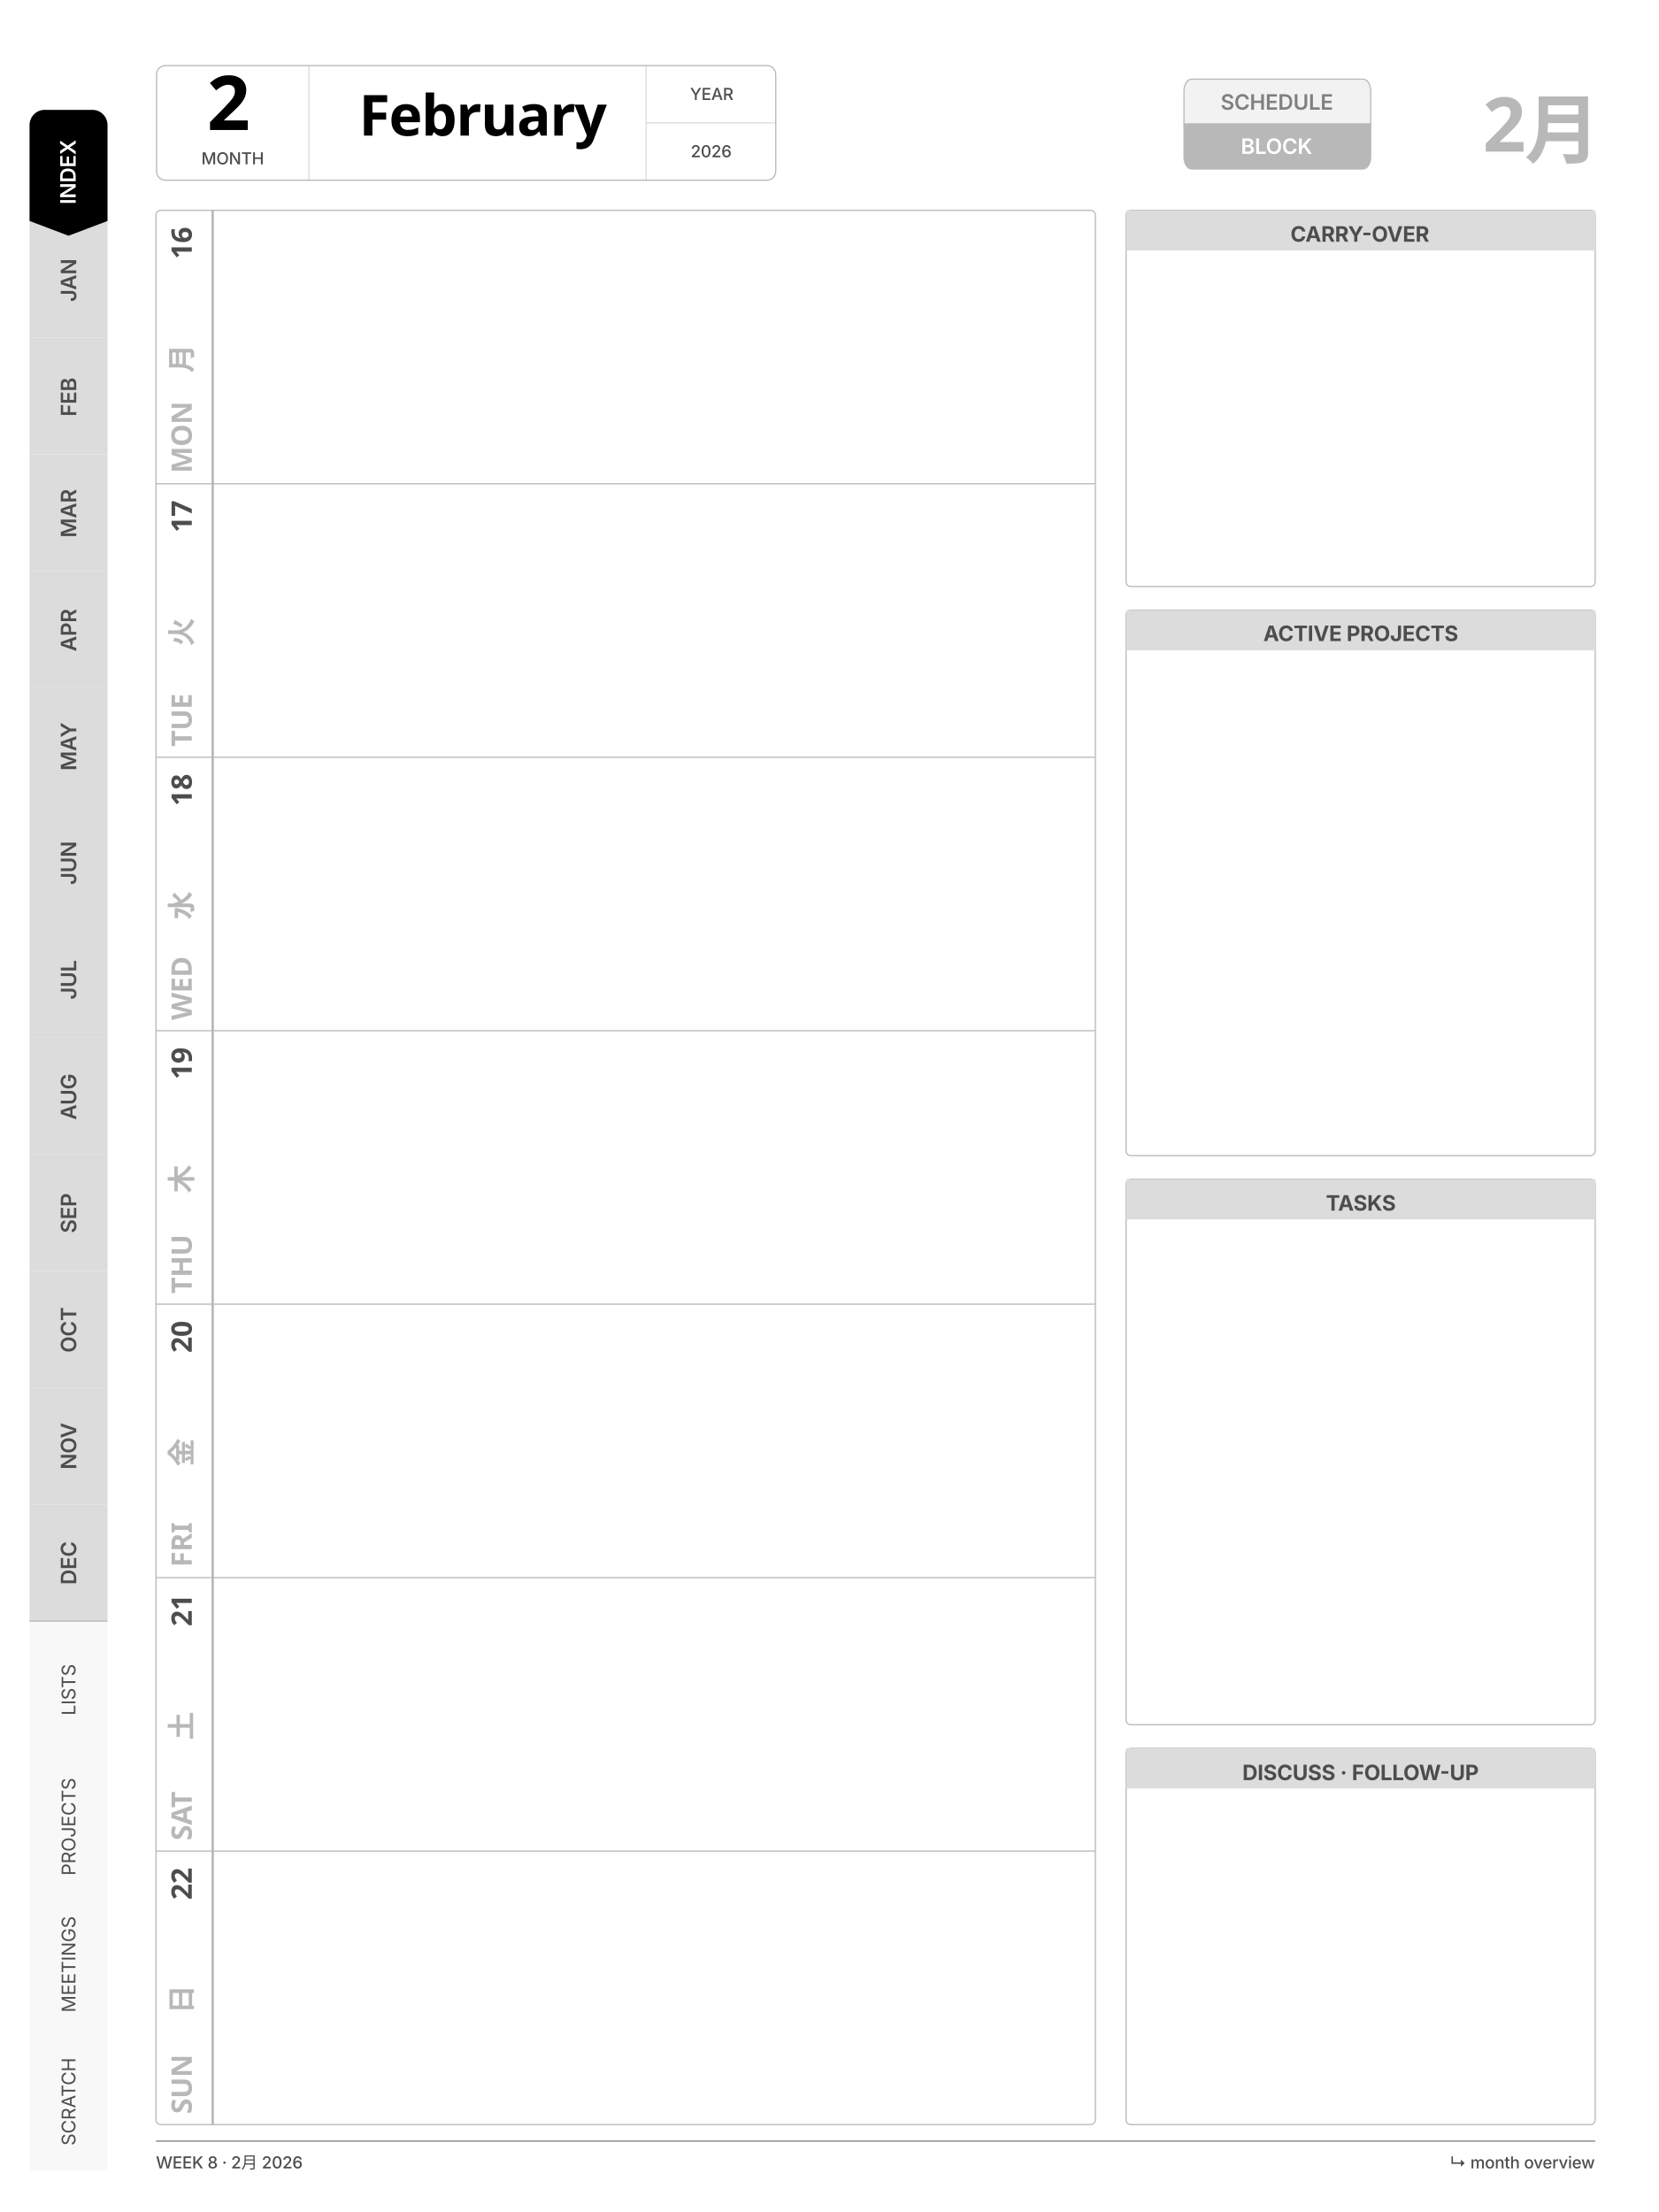
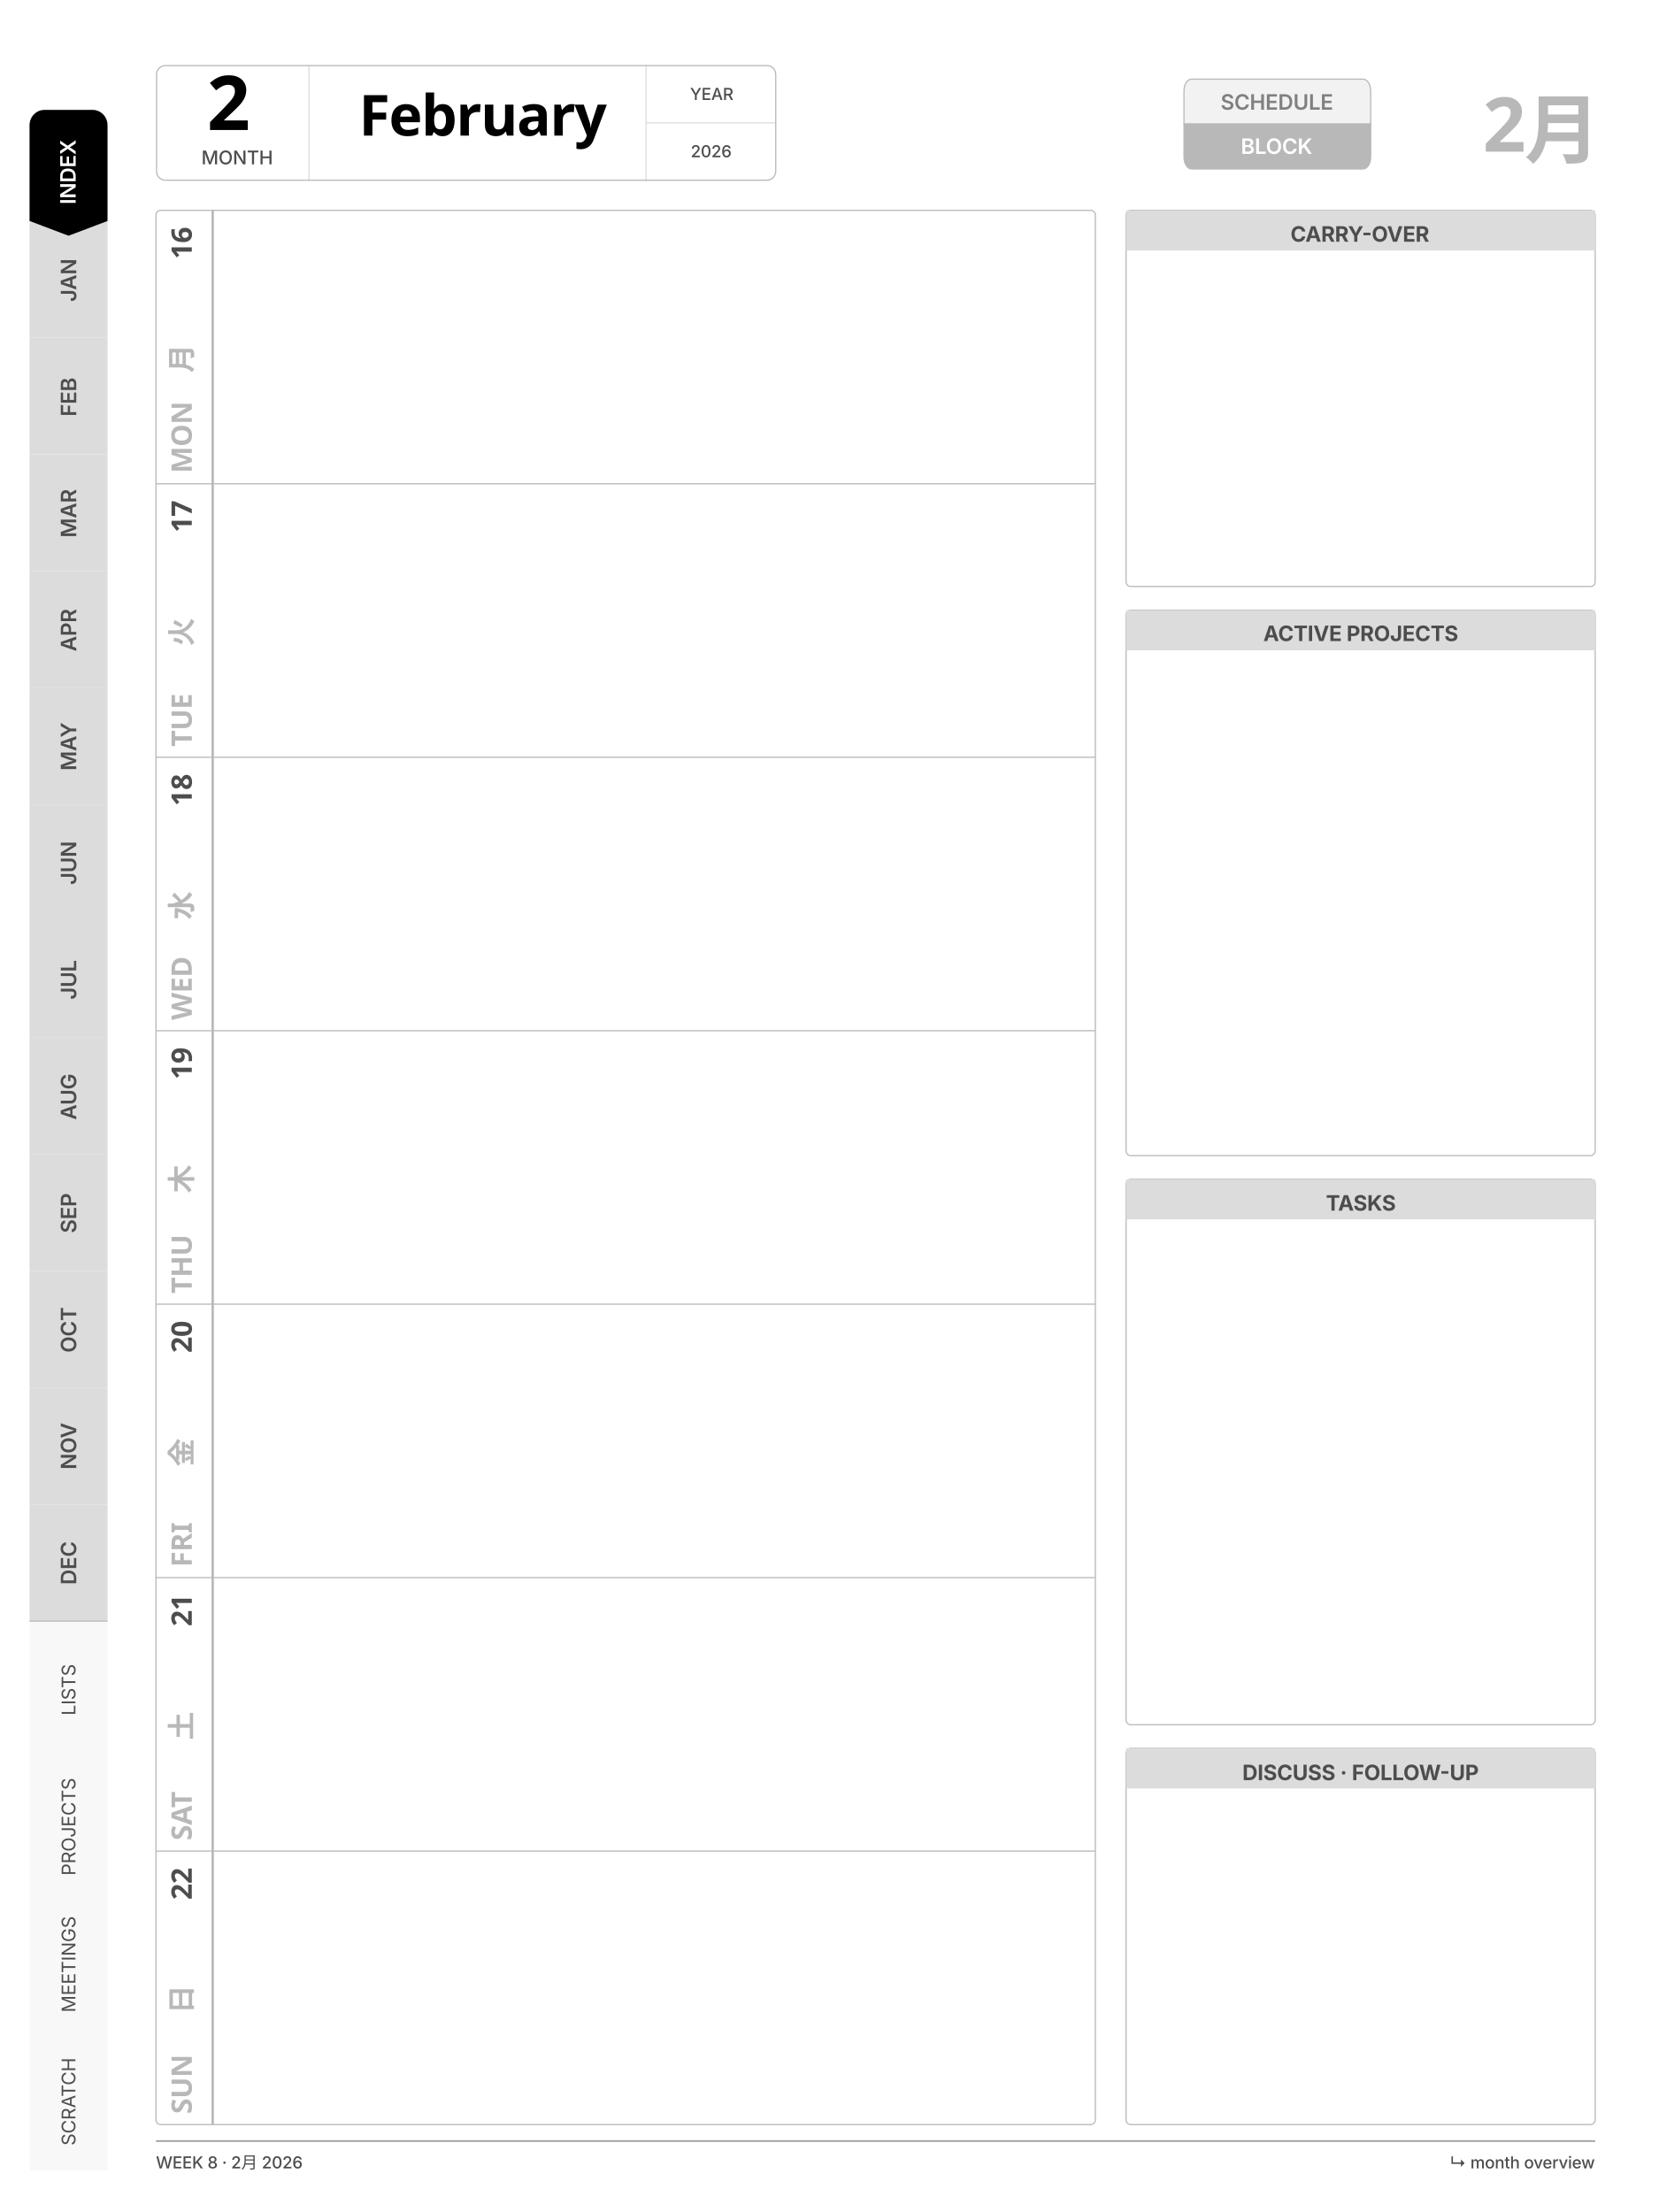
<svg xmlns="http://www.w3.org/2000/svg" width="1404" height="1872" viewBox="0 0 1404 1872" fill="none">
  <rect width="1404" height="1872" fill="#1E1E1E" />
  <g id="03-week-block" clip-path="url(#clip0_0_1)">
    <path id="page-bg" d="M1404 0H0V1872H1404V0Z" fill="white" />
    <g id="background">
      <g id="wb-left">
        <g id="wb-layout">
          <path id="Vector" d="M923 178H136C133.791 178 132 179.791 132 182V1794C132 1796.21 133.791 1798 136 1798H923C925.209 1798 927 1796.21 927 1794V182C927 179.791 925.209 178 923 178Z" stroke="#B8B8B8" />
          <path id="Vector_2" d="M132 409.429H927" stroke="#B8B8B8" />
          <path id="Vector_3" d="M132 640.857H927" stroke="#B8B8B8" />
          <path id="Vector_4" d="M132 872.286H927" stroke="#B8B8B8" />
          <path id="Vector_5" d="M132 1103.71H927" stroke="#B8B8B8" />
          <path id="Vector_6" d="M132 1335.14H927" stroke="#B8B8B8" />
          <path id="Vector_7" d="M132 1566.57H927" stroke="#B8B8B8" />
          <path id="Vector_8" d="M180 178V1798" stroke="#B8B8B8" stroke-width="2" />
        </g>
        <g id="wb-day">
          <text id="wb-day-1-wd" transform="matrix(0 -1 1 0 141 400.429)" fill="#B8B8B8" style="white-space: pre" xml:space="preserve" font-family="Noto Sans" font-size="24" font-weight="600" letter-spacing="-0.01em">
            <tspan x="0" y="21.312">MON</tspan>
          </text>
          <text id="wb-day-2-wd" transform="matrix(0 -1 1 0 141 631.857)" fill="#B8B8B8" style="white-space: pre" xml:space="preserve" font-family="Noto Sans" font-size="24" font-weight="600" letter-spacing="-0.01em">
            <tspan x="0" y="21.312">TUE</tspan>
          </text>
          <text id="wb-day-3-wd" transform="matrix(0 -1 1 0 141 863.286)" fill="#B8B8B8" style="white-space: pre" xml:space="preserve" font-family="Noto Sans" font-size="24" font-weight="600" letter-spacing="-0.01em">
            <tspan x="0" y="21.312">WED</tspan>
          </text>
          <text id="wb-day-4-wd" transform="matrix(0 -1 1 0 141 1094.71)" fill="#B8B8B8" style="white-space: pre" xml:space="preserve" font-family="Noto Sans" font-size="24" font-weight="600" letter-spacing="-0.01em">
            <tspan x="0" y="21.312">THU</tspan>
          </text>
          <text id="wb-day-5-wd" transform="matrix(0 -1 1 0 141 1326.14)" fill="#B8B8B8" style="white-space: pre" xml:space="preserve" font-family="Noto Sans" font-size="24" font-weight="600" letter-spacing="-0.01em">
            <tspan x="0" y="21.312">FRI</tspan>
          </text>
          <text id="wb-day-6-wd" transform="matrix(0 -1 1 0 141 1557.57)" fill="#B8B8B8" style="white-space: pre" xml:space="preserve" font-family="Noto Sans" font-size="24" font-weight="600" letter-spacing="-0.01em">
            <tspan x="0" y="21.312">SAT</tspan>
          </text>
          <text id="wb-day-7-wd" transform="matrix(0 -1 1 0 141 1789)" fill="#B8B8B8" style="white-space: pre" xml:space="preserve" font-family="Noto Sans" font-size="24" font-weight="600" letter-spacing="-0.01em">
            <tspan x="0" y="21.312">SUN</tspan>
          </text>
        </g>
        <g id="wb-jp-day">
          <text id="æ" transform="matrix(0 -1 1 0 141 315.429)" fill="#B8B8B8" style="white-space: pre" xml:space="preserve" font-family="Noto Sans" font-size="24" font-weight="600" letter-spacing="-0.01em">
            <tspan x="0" y="21.312">月</tspan>
          </text>
          <text id="ç«" transform="matrix(0 -1 1 0 141 546.857)" fill="#B8B8B8" style="white-space: pre" xml:space="preserve" font-family="Noto Sans" font-size="24" font-weight="600" letter-spacing="-0.01em">
            <tspan x="0" y="21.312">火</tspan>
          </text>
          <text id="æ°´" transform="matrix(0 -1 1 0 141 778.286)" fill="#B8B8B8" style="white-space: pre" xml:space="preserve" font-family="Noto Sans" font-size="24" font-weight="600" letter-spacing="-0.01em">
            <tspan x="0" y="21.312">水</tspan>
          </text>
          <text id="æ¨" transform="matrix(0 -1 1 0 141 1009.71)" fill="#B8B8B8" style="white-space: pre" xml:space="preserve" font-family="Noto Sans" font-size="24" font-weight="600" letter-spacing="-0.01em">
            <tspan x="0" y="21.312">木</tspan>
          </text>
          <text id="é" transform="matrix(0 -1 1 0 141 1241.14)" fill="#B8B8B8" style="white-space: pre" xml:space="preserve" font-family="Noto Sans" font-size="24" font-weight="600" letter-spacing="-0.01em">
            <tspan x="0" y="21.312">金</tspan>
          </text>
          <text id="å" transform="matrix(0 -1 1 0 141 1472.57)" fill="#B8B8B8" style="white-space: pre" xml:space="preserve" font-family="Noto Sans" font-size="24" font-weight="600" letter-spacing="-0.01em">
            <tspan x="0" y="21.312">土</tspan>
          </text>
          <text id="æ¥" transform="matrix(0 -1 1 0 141 1704)" fill="#B8B8B8" style="white-space: pre" xml:space="preserve" font-family="Noto Sans" font-size="24" font-weight="600" letter-spacing="-0.01em">
            <tspan x="0" y="21.312">日</tspan>
          </text>
        </g>
      </g>
      <g id="wb-right">
        <g id="wb-box-carryover">
          <path id="Vector_9" d="M1346 178H957C954.791 178 953 179.791 953 182V492.367C953 494.576 954.791 496.367 957 496.367H1346C1348.21 496.367 1350 494.576 1350 492.367V182C1350 179.791 1348.21 178 1346 178Z" stroke="#B8B8B8" />
          <path id="wb-box-carryover-header-bg" d="M1350 178H953V212H1350V178Z" fill="#DCDCDC" />
          <text id="wb-box-carryover-title" fill="#4D4D4D" style="white-space: pre" xml:space="preserve" font-family="Inter" font-size="18" font-weight="bold" letter-spacing="-0.01em">
            <tspan x="1092.11" y="204.545">CARRY-OVER</tspan>
          </text>
        </g>
        <g id="wb-box-projects">
          <path id="Vector_10" d="M1346 516.367H957C954.791 516.367 953 518.158 953 520.367V974C953 976.209 954.791 978 957 978H1346C1348.21 978 1350 976.209 1350 974V520.367C1350 518.158 1348.21 516.367 1346 516.367Z" stroke="#B8B8B8" />
          <path id="wb-box-projects-header-bg" d="M1350 516.367H953V550.367H1350V516.367Z" fill="#DCDCDC" />
          <text id="wb-box-projects-title" fill="#4D4D4D" style="white-space: pre" xml:space="preserve" font-family="Inter" font-size="18" font-weight="bold" letter-spacing="-0.01em">
            <tspan x="1069.11" y="542.545">ACTIVE PROJECTS</tspan>
          </text>
        </g>
        <g id="wb-box-tasks">
          <path id="Vector_11" d="M1346 998H957C954.791 998 953 999.791 953 1002V1455.63C953 1457.84 954.791 1459.63 957 1459.63H1346C1348.21 1459.63 1350 1457.84 1350 1455.63V1002C1350 999.791 1348.21 998 1346 998Z" stroke="#B8B8B8" />
          <path id="wb-box-tasks-header-bg" d="M1350 998H953V1032H1350V998Z" fill="#DCDCDC" />
          <text id="wb-box-tasks-title" fill="#4D4D4D" style="white-space: pre" xml:space="preserve" font-family="Inter" font-size="18" font-weight="bold" letter-spacing="-0.01em">
            <tspan x="1122.12" y="1024.55">TASKS</tspan>
          </text>
        </g>
        <g id="wb-box-discuss">
          <path id="Vector_12" d="M1346 1479.63H957C954.791 1479.63 953 1481.42 953 1483.63V1794C953 1796.21 954.791 1798 957 1798H1346C1348.21 1798 1350 1796.21 1350 1794V1483.63C1350 1481.42 1348.21 1479.63 1346 1479.63Z" stroke="#B8B8B8" />
          <path id="wb-box-discuss-header-bg" d="M1350 1479.63H953V1513.63H1350V1479.63Z" fill="#DCDCDC" />
          <text id="wb-box-discuss-title" fill="#4D4D4D" style="white-space: pre" xml:space="preserve" font-family="Inter" font-size="18" font-weight="bold" letter-spacing="-0.01em">
            <tspan x="1051.37" y="1506.55">DISCUSS · FOLLOW-UP</tspan>
          </text>
        </g>
      </g>
      <g id="footer-rule">
        <path id="Vector_13" d="M132 1812H1350" stroke="#808080" />
      </g>
      <g id="rail">
        <g id="rail-months-bg">
          <rect id="rail-month-01-bg" x="25" y="187" width="66" height="98.75" fill="#DCDCDC" />
          <rect id="rail-month-02-bg" x="25" y="285.75" width="66" height="98.75" fill="#DCDCDC" />
          <rect id="rail-month-03-bg" x="25" y="384.5" width="66" height="98.75" fill="#DCDCDC" />
          <rect id="rail-month-04-bg" x="25" y="483.25" width="66" height="98.75" fill="#DCDCDC" />
          <rect id="rail-month-05-bg" x="25" y="582" width="66" height="98.75" fill="#DCDCDC" />
          <rect id="rail-month-06-bg" x="25" y="680.75" width="66" height="98.75" fill="#DCDCDC" />
          <rect id="rail-month-07-bg" x="25" y="779.5" width="66" height="98.75" fill="#DCDCDC" />
          <rect id="rail-month-08-bg" x="25" y="878.25" width="66" height="98.75" fill="#DCDCDC" />
          <rect id="rail-month-09-bg" x="25" y="977" width="66" height="98.75" fill="#DCDCDC" />
          <rect id="rail-month-10-bg" x="25" y="1075.75" width="66" height="98.75" fill="#DCDCDC" />
          <rect id="rail-month-11-bg" x="25" y="1174.5" width="66" height="98.75" fill="#DCDCDC" />
          <rect id="rail-month-12-bg" x="25" y="1273.25" width="66" height="98.75" fill="#DCDCDC" />
        </g>
        <g id="rail-months">
          <text id="rail-month-01" transform="matrix(0 -1 1 0 25 286.667)" fill="#4D4D4D" style="white-space: pre" xml:space="preserve" font-family="Inter" font-size="18" font-weight="600" letter-spacing="-0.01em">
            <tspan x="31.285" y="39.545">JAN</tspan>
          </text>
          <text id="rail-month-02" transform="matrix(0 -1 1 0 25 385.333)" fill="#4D4D4D" style="white-space: pre" xml:space="preserve" font-family="Inter" font-size="18" font-weight="600" letter-spacing="-0.01em">
            <tspan x="32.858" y="39.545">FEB</tspan>
          </text>
          <text id="rail-month-03" transform="matrix(0 -1 1 0 25 484)" fill="#4D4D4D" style="white-space: pre" xml:space="preserve" font-family="Inter" font-size="18" font-weight="600" letter-spacing="-0.01em">
            <tspan x="28.991" y="39.545">MAR</tspan>
          </text>
          <text id="rail-month-04" transform="matrix(0 -1 1 0 25 582.667)" fill="#4D4D4D" style="white-space: pre" xml:space="preserve" font-family="Inter" font-size="18" font-weight="600" letter-spacing="-0.01em">
            <tspan x="31.355" y="39.545">APR</tspan>
          </text>
          <text id="rail-month-05" transform="matrix(0 -1 1 0 25 681.333)" fill="#4D4D4D" style="white-space: pre" xml:space="preserve" font-family="Inter" font-size="18" font-weight="600" letter-spacing="-0.01em">
            <tspan x="29.175" y="39.545">MAY</tspan>
          </text>
          <text id="rail-month-06" transform="matrix(0 -1 1 0 25 780)" fill="#4D4D4D" style="white-space: pre" xml:space="preserve" font-family="Inter" font-size="18" font-weight="600" letter-spacing="-0.01em">
            <tspan x="31.197" y="39.545">JUN</tspan>
          </text>
          <text id="rail-month-07" transform="matrix(0 -1 1 0 25 878.667)" fill="#4D4D4D" style="white-space: pre" xml:space="preserve" font-family="Inter" font-size="18" font-weight="600" letter-spacing="-0.01em">
            <tspan x="32.77" y="39.545">JUL</tspan>
          </text>
          <text id="rail-month-08" transform="matrix(0 -1 1 0 25 977.333)" fill="#4D4D4D" style="white-space: pre" xml:space="preserve" font-family="Inter" font-size="18" font-weight="600" letter-spacing="-0.01em">
            <tspan x="29.606" y="39.545">AUG</tspan>
          </text>
          <text id="rail-month-09" transform="matrix(0 -1 1 0 25 1076)" fill="#4D4D4D" style="white-space: pre" xml:space="preserve" font-family="Inter" font-size="18" font-weight="600" letter-spacing="-0.01em">
            <tspan x="32.41" y="39.545">SEP</tspan>
          </text>
          <text id="rail-month-10" transform="matrix(0 -1 1 0 25 1174.67)" fill="#4D4D4D" style="white-space: pre" xml:space="preserve" font-family="Inter" font-size="18" font-weight="600" letter-spacing="-0.01em">
            <tspan x="29.914" y="39.545">OCT</tspan>
          </text>
          <text id="rail-month-11" transform="matrix(0 -1 1 0 25 1273.33)" fill="#4D4D4D" style="white-space: pre" xml:space="preserve" font-family="Inter" font-size="18" font-weight="600" letter-spacing="-0.01em">
            <tspan x="29.712" y="39.545">NOV</tspan>
          </text>
          <text id="rail-month-12" transform="matrix(0 -1 1 0 25 1372)" fill="#4D4D4D" style="white-space: pre" xml:space="preserve" font-family="Inter" font-size="18" font-weight="600" letter-spacing="-0.01em">
            <tspan x="30.837" y="39.545">DEC</tspan>
          </text>
        </g>
        <path id="Vector_14" d="M25 1372H91" stroke="#B8B8B8" />
        <g id="rail-sections-bg">
          <rect id="rail-section-4-bg" opacity="0.2" x="25" y="1720.75" width="66" height="116.25" fill="#DCDCDC" />
          <rect id="rail-section-3-bg" opacity="0.2" x="25" y="1604.5" width="66" height="116.25" fill="#DCDCDC" />
          <rect id="rail-section-2-bg" opacity="0.2" x="25" y="1488.25" width="66" height="116.25" fill="#DCDCDC" />
          <rect id="rail-section-1-bg" opacity="0.2" x="25" y="1372" width="66" height="116.25" fill="#DCDCDC" />
        </g>
        <g id="rail-sections">
          <text id="rail-section-1" transform="matrix(0 -1 1 0 25 1488.25)" fill="#4D4D4D" style="white-space: pre" xml:space="preserve" font-family="Inter" font-size="16" letter-spacing="-0.01em">
            <tspan x="36.492" y="38.818">LISTS</tspan>
          </text>
          <text id="rail-section-2" transform="matrix(0 -1 1 0 25 1604.5)" fill="#4D4D4D" style="white-space: pre" xml:space="preserve" font-family="Inter" font-size="16" letter-spacing="-0.01em">
            <tspan x="17.216" y="38.818">PROJECTS</tspan>
          </text>
          <text id="rail-section-3" transform="matrix(0 -1 1 0 25 1720.75)" fill="#4D4D4D" style="white-space: pre" xml:space="preserve" font-family="Inter" font-size="16" letter-spacing="-0.01em">
            <tspan x="17.685" y="38.818">MEETINGS</tspan>
          </text>
          <text id="rail-section-4" transform="matrix(0 -1 1 0 25 1837)" fill="#4D4D4D" style="white-space: pre" xml:space="preserve" font-family="Inter" font-size="16" letter-spacing="-0.01em">
            <tspan x="21.207" y="38.818">SCRATCH</tspan>
          </text>
        </g>
        <g id="rail-index-chip">
          <path id="Vector_15" d="M58 199.5L25 187V106C25 98.5 31 93 37.5 93H58H78.5C85 93 91 98.5 91 106V187L58 199.5Z" fill="black" />
          <text id="rail-index-label" transform="matrix(0 -1 1 0 45 199)" fill="white" style="white-space: pre" xml:space="preserve" font-family="Inter" font-size="18" font-weight="600" letter-spacing="-0.01em">
            <tspan x="26.017" y="19.046">INDEX</tspan>
          </text>
        </g>
      </g>
      <g id="hdr-layout">
        <path id="Vector_16" d="M261.468 56V152" stroke="#DCDCDC" />
        <path id="Vector_17" d="M546.764 55V153" stroke="#DCDCDC" />
        <path id="Vector_18" d="M546.764 104H657" stroke="#DCDCDC" />
        <rect id="hdr-datebox-frame" x="132.5" y="55.5" width="524" height="97" rx="7.5" stroke="#B8B8B8" />
      </g>
    </g>
    <g id="var-ink">
      <g id="hdr-toggle">
        <path id="hdr-toggle-schedule-bg" d="M1160 105V77.082C1160 71.514 1157.14 67 1153.62 67H1008.38C1004.86 67 1002 71.514 1002 77.082V105H1160Z" fill="#F2F2F2" stroke="#B8B8B8" />
        <path id="hdr-toggle-block-bg" d="M1002 132.918C1002 138.486 1004.86 143 1008.38 143H1153.62C1157.14 143 1160 138.486 1160 132.918V105H1002V132.918Z" fill="#B8B8B8" stroke="#B8B8B8" />
        <text id="hdr-toggle-schedule" fill="#808080" style="white-space: pre" xml:space="preserve" font-family="Inter" font-size="18" font-weight="600" letter-spacing="-0.01em">
          <tspan x="1032.98" y="92.829">SCHEDULE</tspan>
        </text>
        <text id="hdr-toggle-block" fill="white" style="white-space: pre" xml:space="preserve" font-family="Inter" font-size="18" font-weight="600" letter-spacing="-0.01em">
          <tspan x="1050.09" y="130.262">BLOCK</tspan>
        </text>
      </g>
      <g id="wb-left-nums">
        <text id="wb-day-1-num" transform="matrix(0 -1 1 0 141 423.429)" fill="#4D4D4D" style="white-space: pre" xml:space="preserve" font-family="Noto Sans" font-size="24" font-weight="600" letter-spacing="-0.01em">
          <tspan x="204.2" y="21.312">16</tspan>
        </text>
        <text id="wb-day-2-num" transform="matrix(0 -1 1 0 141 654.857)" fill="#4D4D4D" style="white-space: pre" xml:space="preserve" font-family="Noto Sans" font-size="24" font-weight="600" letter-spacing="-0.01em">
          <tspan x="204.2" y="21.312">17</tspan>
        </text>
        <text id="wb-day-3-num" transform="matrix(0 -1 1 0 141 886.286)" fill="#4D4D4D" style="white-space: pre" xml:space="preserve" font-family="Noto Sans" font-size="24" font-weight="600" letter-spacing="-0.01em">
          <tspan x="204.2" y="21.312">18</tspan>
        </text>
        <text id="wb-day-4-num" transform="matrix(0 -1 1 0 141 1117.71)" fill="#4D4D4D" style="white-space: pre" xml:space="preserve" font-family="Noto Sans" font-size="24" font-weight="600" letter-spacing="-0.01em">
          <tspan x="204.2" y="21.312">19</tspan>
        </text>
        <text id="wb-day-5-num" transform="matrix(0 -1 1 0 141 1349.14)" fill="#4D4D4D" style="white-space: pre" xml:space="preserve" font-family="Noto Sans" font-size="24" font-weight="600" letter-spacing="-0.01em">
          <tspan x="204.2" y="21.312">20</tspan>
        </text>
        <text id="wb-day-6-num" transform="matrix(0 -1 1 0 141 1580.57)" fill="#4D4D4D" style="white-space: pre" xml:space="preserve" font-family="Noto Sans" font-size="24" font-weight="600" letter-spacing="-0.01em">
          <tspan x="204.2" y="21.312">21</tspan>
        </text>
        <text id="wb-day-7-num" transform="matrix(0 -1 1 0 141 1812)" fill="#4D4D4D" style="white-space: pre" xml:space="preserve" font-family="Noto Sans" font-size="24" font-weight="600" letter-spacing="-0.01em">
          <tspan x="204.2" y="21.312">22</tspan>
        </text>
      </g>
      <text id="footer-left" fill="#4D4D4D" style="white-space: pre" xml:space="preserve" font-family="Inter" font-size="14" font-weight="500" letter-spacing="-0.01em">
        <tspan x="132" y="1835.09">WEEK 8 · 2月 2026</tspan>
      </text>
      <text id="footer-right" fill="#4D4D4D" style="white-space: pre" xml:space="preserve" font-family="Inter" font-size="14" font-weight="500" letter-spacing="-0.01em">
        <tspan x="1226.95" y="1835.09">↳ month overview</tspan>
      </text>
      <g id="hdr-meta">
-         <text id="hdr-big-label" fill="#4D4D4D" style="white-space: pre" xml:space="preserve" font-family="Inter" font-size="14" font-weight="500" letter-spacing="-0.01em">
+         <text id="hdr-big-label" fill="#4D4D4D" style="white-space: pre" xml:space="preserve" font-family="Inter" font-size="16" font-weight="500" letter-spacing="-0.01em">
          <tspan x="170.397" y="139.091">MONTH</tspan>
        </text>
        <text id="hdr-meta-top" fill="#4D4D4D" style="white-space: pre" xml:space="preserve" font-family="Inter" font-size="14" font-weight="500" letter-spacing="-0.01em">
          <tspan x="583.983" y="84.591">YEAR</tspan>
        </text>
        <text id="hdr-month-name" fill="black" style="white-space: pre" xml:space="preserve" font-family="Newsreader" font-size="48" font-weight="bold" letter-spacing="-0.02em">
          <tspan x="303.716" y="114.78">February</tspan>
        </text>
        <text id="hdr-meta-bottom" fill="#4D4D4D" style="white-space: pre" xml:space="preserve" font-family="Inter" font-size="14" font-weight="500" letter-spacing="-0.01em">
          <tspan x="584.537" y="133.091">2026</tspan>
        </text>
        <text id="hdr-big" fill="black" style="white-space: pre" xml:space="preserve" font-family="Newsreader" font-size="64" font-weight="bold" letter-spacing="-0.02em">
          <tspan x="175.185" y="110.04">2</tspan>
        </text>
      </g>
      <text id="hdr-month-jp" fill="#B8B8B8" style="white-space: pre" xml:space="preserve" font-family="Noto Sans" font-size="64" font-weight="bold" letter-spacing="-0.02em">
        <tspan x="1254.83" y="128.332">2月</tspan>
      </text>
    </g>
  </g>
  <defs>
    <clipPath id="clip0_0_1">
      <rect width="1404" height="1872" fill="white" />
    </clipPath>
  </defs>
</svg>
